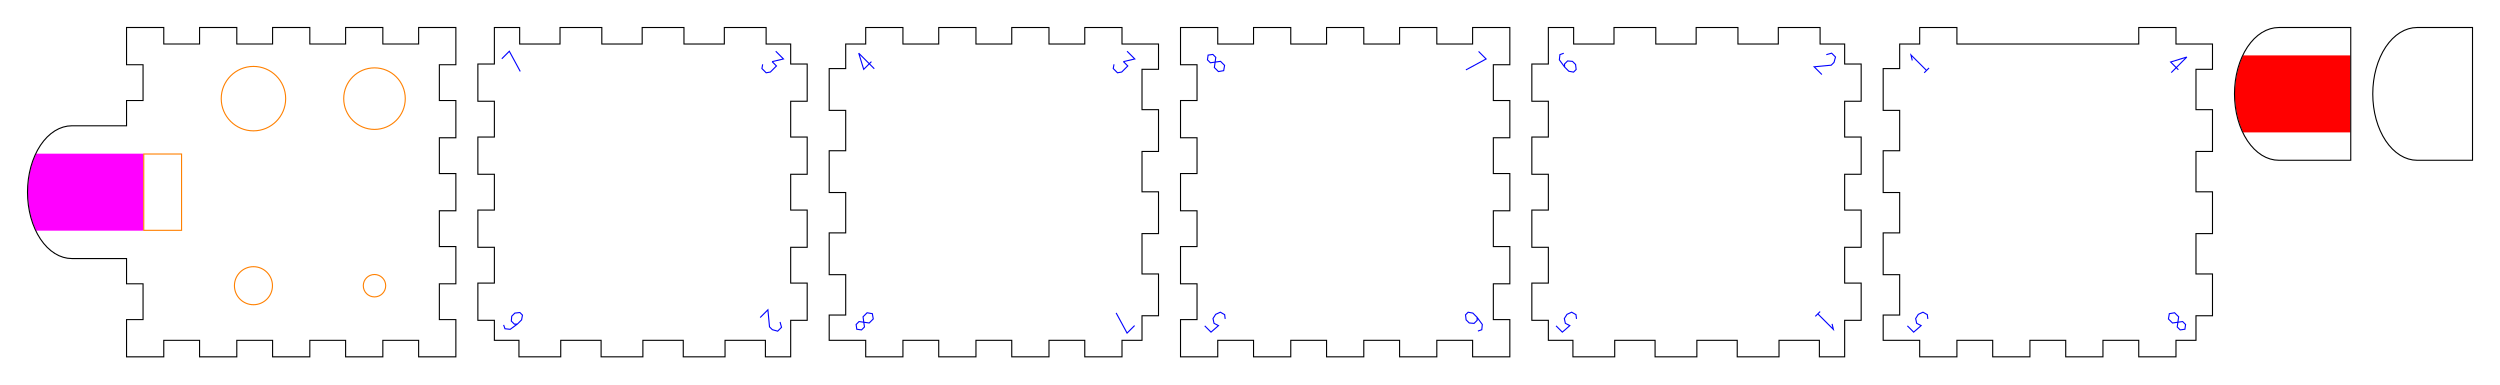
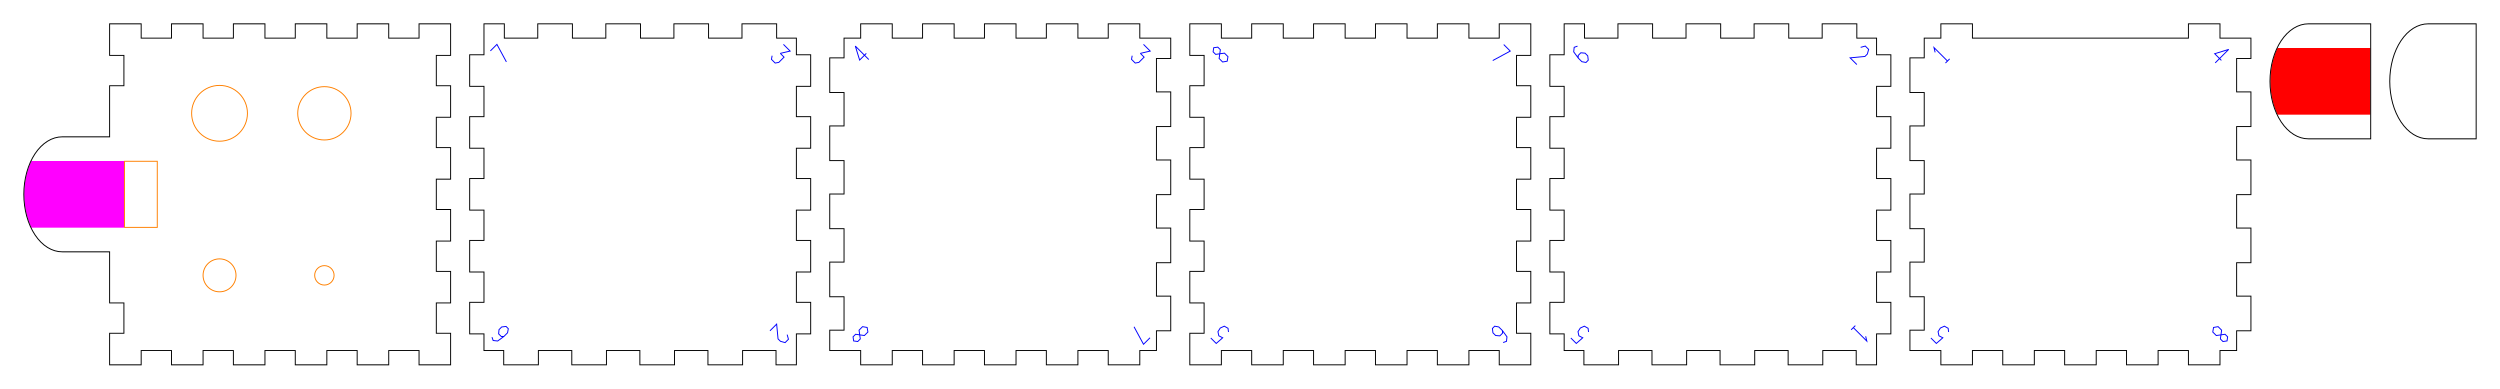
- <svg xmlns="http://www.w3.org/2000/svg" width="454.38mm" height="69.85mm" viewBox="0 0 454.38 69.85">
+ <svg xmlns="http://www.w3.org/2000/svg" width="524.57mm" height="81.55mm" viewBox="0 0 524.57 81.55">
  <g fill="#ff0000" stroke="none">
-     <path d="M 427.189,10.065 L 427.189,24.065 L 407.691,24.065 L 407.515,23.680 L 407.348,23.286 L 407.192,22.882 L 407.046,22.469 L 406.912,22.048 L 406.788,21.619 L 406.675,21.184 L 406.574,20.742 L 406.485,20.295 L 406.407,19.842 L 406.340,19.386 L 406.286,18.926 L 406.244,18.463 L 406.214,17.998 L 406.195,17.532 L 406.189,17.065 L 406.195,16.598 L 406.214,16.132 L 406.244,15.667 L 406.286,15.204 L 406.340,14.744 L 406.407,14.288 L 406.485,13.835 L 406.574,13.388 L 406.675,12.946 L 406.788,12.511 L 406.912,12.082 L 407.046,11.661 L 407.192,11.248 L 407.348,10.844 L 407.515,10.450 L 407.691,10.065 Z" />
+     <path d="M 497.373,10.065 L 497.373,24.065 L 477.875,24.065 L 477.698,23.680 L 477.532,23.286 L 477.376,22.882 L 477.230,22.469 L 477.095,22.048 L 476.971,21.619 L 476.859,21.184 L 476.758,20.742 L 476.668,20.295 L 476.590,19.842 L 476.524,19.386 L 476.470,18.926 L 476.427,18.463 L 476.397,17.998 L 476.379,17.532 L 476.373,17.065 L 476.379,16.598 L 476.397,16.132 L 476.427,15.667 L 476.470,15.204 L 476.524,14.744 L 476.590,14.288 L 476.668,13.835 L 476.758,13.388 L 476.859,12.946 L 476.971,12.511 L 477.095,12.082 L 477.230,11.661 L 477.376,11.248 L 477.532,10.844 L 477.698,10.450 L 477.875,10.065 Z" />
  </g>
  <g fill="#ff00ff" stroke="none">
-     <path d="M 26.065,27.927 L 26.065,41.927 L 6.567,41.927 L 6.390,41.542 L 6.224,41.148 L 6.068,40.744 L 5.922,40.331 L 5.787,39.910 L 5.663,39.481 L 5.551,39.046 L 5.450,38.604 L 5.360,38.157 L 5.282,37.704 L 5.216,37.248 L 5.162,36.788 L 5.119,36.325 L 5.089,35.860 L 5.071,35.394 L 5.065,34.927 L 5.071,34.460 L 5.089,33.994 L 5.119,33.529 L 5.162,33.066 L 5.216,32.606 L 5.282,32.150 L 5.360,31.698 L 5.450,31.250 L 5.551,30.808 L 5.663,30.373 L 5.787,29.944 L 5.922,29.523 L 6.068,29.110 L 6.224,28.706 L 6.390,28.312 L 6.567,27.927 Z" />
+     <path d="M 26.065,33.776 L 26.065,47.776 L 6.567,47.776 L 6.390,47.391 L 6.224,46.996 L 6.068,46.592 L 5.922,46.179 L 5.787,45.758 L 5.663,45.330 L 5.551,44.894 L 5.450,44.453 L 5.360,44.005 L 5.282,43.553 L 5.216,43.097 L 5.162,42.637 L 5.119,42.174 L 5.089,41.709 L 5.071,41.243 L 5.065,40.776 L 5.071,40.309 L 5.089,39.842 L 5.119,39.377 L 5.162,38.915 L 5.216,38.455 L 5.282,37.998 L 5.360,37.546 L 5.450,37.099 L 5.551,36.657 L 5.663,36.222 L 5.787,35.793 L 5.922,35.372 L 6.068,34.959 L 6.224,34.555 L 6.390,34.160 L 6.567,33.776 Z" />
  </g>
  <g fill="none" stroke="#0000ff" stroke-width="0.2">
-     <path d="M 91.203,10.681 L 92.570,9.313 L 94.557,12.984" />
-     <path d="M 140.992,9.313 L 142.395,10.716 L 140.333,11.200" />
-     <path d="M 140.333,11.200 L 141.122,11.989 L 140.019,13.092 L 139.251,13.229 L 138.479,12.457 L 138.616,11.689" />
-     <path d="M 141.773,58.516 L 142.044,59.489 L 141.343,60.190 L 140.370,59.918 L 139.860,59.409 L 139.566,56.309 L 138.163,57.712" />
-     <path d="M 91.534,59.052 L 91.781,59.752 L 92.732,59.853 L 94.038,58.897 L 94.802,58.134 L 94.960,57.274 L 94.487,56.800 L 93.574,56.906 L 93.009,57.472 L 92.931,58.356 L 93.492,58.917 L 94.038,58.897" />
-     <path d="M 158.902,12.493 L 156.074,9.664 L 156.980,12.605 L 158.383,11.202" />
-     <path d="M 204.846,9.313 L 206.249,10.716 L 204.187,11.200" />
-     <path d="M 204.187,11.200 L 204.976,11.989 L 203.873,13.092 L 203.105,13.229 L 202.333,12.457 L 202.470,11.689" />
-     <path d="M 206.214,59.173 L 204.846,60.541 L 202.859,56.871" />
-     <path d="M 156.996,58.566 L 157.119,59.425 L 156.582,59.963 L 155.723,59.839 L 155.600,58.981 L 156.137,58.443 L 156.996,58.566 L 157.981,58.703 L 158.717,57.968 L 158.551,57.011 L 157.594,56.846 L 156.859,57.581 L 156.996,58.566" />
-     <path d="M 220.850,11.288 L 219.991,11.411 L 219.454,10.874 L 219.577,10.015 L 220.436,9.891 L 220.973,10.429 L 220.850,11.288 L 220.713,12.273 L 221.448,13.008 L 222.405,12.843 L 222.571,11.886 L 221.835,11.151 L 220.850,11.288" />
-     <path d="M 268.735,9.348 L 270.103,10.716 L 266.433,12.703" />
-     <path d="M 268.614,60.174 L 269.314,59.927 L 269.416,58.977 L 268.460,57.670 L 267.696,56.906 L 266.836,56.748 L 266.363,57.221 L 266.468,58.134 L 267.034,58.699 L 267.918,58.777 L 268.479,58.216 L 268.460,57.670" />
-     <path d="M 218.963,59.225 L 220.103,60.365 L 221.464,59.180 L 220.652,58.764 L 220.465,57.899 L 220.947,57.136 L 221.797,56.742 L 222.581,57.186 L 222.680,57.964" />
-     <path d="M 284.218,9.680 L 283.519,9.927 L 283.417,10.877 L 284.373,12.184 L 285.137,12.948 L 285.996,13.106 L 286.470,12.633 L 286.364,11.720 L 285.798,11.155 L 284.914,11.077 L 284.353,11.638 L 284.373,12.184" />
-     <path d="M 331.932,9.936 L 332.905,9.664 L 333.606,10.366 L 333.335,11.339 L 332.826,11.848 L 329.726,12.142 L 331.129,13.545" />
-     <path d="M 332.984,58.866 L 333.220,59.874 L 330.392,57.046" />
-     <path d="M 330.813,56.625 L 329.936,57.502" />
-     <path d="M 282.817,59.225 L 283.957,60.365 L 285.318,59.180 L 284.506,58.764 L 284.319,57.899 L 284.801,57.136 L 285.651,56.742 L 286.435,57.186 L 286.534,57.964" />
-     <path d="M 347.557,10.988 L 347.320,9.980 L 350.149,12.808" />
-     <path d="M 349.728,13.229 L 350.605,12.352" />
-     <path d="M 394.632,13.194 L 397.460,10.366 L 394.520,11.272 L 395.923,12.675" />
-     <path d="M 395.837,58.566 L 396.695,58.443 L 397.233,58.981 L 397.110,59.839 L 396.251,59.963 L 395.713,59.425 L 395.837,58.566 L 395.974,57.581 L 395.238,56.846 L 394.281,57.011 L 394.116,57.968 L 394.851,58.703 L 395.837,58.566" />
-     <path d="M 346.671,59.225 L 347.811,60.365 L 349.172,59.180 L 348.360,58.764 L 348.173,57.899 L 348.655,57.136 L 349.505,56.742 L 350.289,57.186 L 350.388,57.964" />
+     <path d="M 102.899,10.681 L 104.267,9.313 L 106.254,12.983" />
+     <path d="M 164.387,9.313 L 165.790,10.716 L 163.728,11.200" />
+     <path d="M 163.728,11.200 L 164.517,11.989 L 163.414,13.092 L 162.646,13.229 L 161.874,12.457 L 162.011,11.689" />
+     <path d="M 165.167,70.213 L 165.439,71.186 L 164.737,71.888 L 163.764,71.616 L 163.255,71.107 L 162.961,68.007 L 161.558,69.410" />
+     <path d="M 103.231,70.749 L 103.478,71.449 L 104.428,71.551 L 105.735,70.595 L 106.499,69.831 L 106.657,68.971 L 106.184,68.498 L 105.271,68.604 L 104.706,69.169 L 104.628,70.054 L 105.189,70.615 L 105.735,70.595" />
+     <path d="M 182.296,12.492 L 179.468,9.664 L 180.374,12.604 L 181.777,11.201" />
+     <path d="M 239.938,9.313 L 241.341,10.716 L 239.279,11.200" />
+     <path d="M 239.279,11.200 L 240.068,11.989 L 238.965,13.092 L 238.197,13.229 L 237.425,12.457 L 237.562,11.689" />
+     <path d="M 241.306,70.870 L 239.938,72.238 L 237.951,68.568" />
+     <path d="M 180.390,70.264 L 180.513,71.123 L 179.976,71.660 L 179.117,71.537 L 178.994,70.678 L 179.531,70.141 L 180.390,70.264 L 181.375,70.401 L 182.111,69.666 L 181.946,68.708 L 180.988,68.543 L 180.253,69.279 L 180.390,70.264" />
+     <path d="M 255.941,11.287 L 255.083,11.411 L 254.545,10.873 L 254.668,10.014 L 255.527,9.891 L 256.065,10.429 L 255.941,11.287 L 255.804,12.273 L 256.540,13.008 L 257.497,12.843 L 257.662,11.886 L 256.927,11.150 L 255.941,11.287" />
+     <path d="M 315.524,9.348 L 316.892,10.716 L 313.222,12.703" />
+     <path d="M 315.403,71.872 L 316.103,71.625 L 316.205,70.674 L 315.249,69.367 L 314.485,68.604 L 313.625,68.445 L 313.152,68.919 L 313.258,69.831 L 313.823,70.397 L 314.708,70.475 L 315.269,69.913 L 315.249,69.367" />
+     <path d="M 254.055,70.923 L 255.195,72.063 L 256.555,70.878 L 255.743,70.462 L 255.557,69.597 L 256.039,68.834 L 256.889,68.440 L 257.672,68.884 L 257.771,69.662" />
+     <path d="M 331.007,9.680 L 330.307,9.927 L 330.206,10.877 L 331.162,12.184 L 331.925,12.948 L 332.785,13.106 L 333.259,12.632 L 333.153,11.720 L 332.587,11.154 L 331.703,11.077 L 331.142,11.638 L 331.162,12.184" />
+     <path d="M 390.418,9.935 L 391.391,9.664 L 392.093,10.365 L 391.821,11.338 L 391.312,11.847 L 388.212,12.141 L 389.615,13.544" />
+     <path d="M 391.471,70.564 L 391.707,71.572 L 388.879,68.744" />
+     <path d="M 389.300,68.323 L 388.423,69.199" />
+     <path d="M 329.606,70.923 L 330.746,72.063 L 332.106,70.878 L 331.295,70.462 L 331.108,69.597 L 331.590,68.834 L 332.440,68.440 L 333.224,68.884 L 333.323,69.662" />
+     <path d="M 406.043,10.987 L 405.806,9.979 L 408.635,12.808" />
+     <path d="M 408.214,13.229 L 409.091,12.352" />
+     <path d="M 464.816,13.194 L 467.644,10.365 L 464.704,11.271 L 466.107,12.674" />
+     <path d="M 466.021,70.264 L 466.879,70.141 L 467.417,70.678 L 467.294,71.537 L 466.435,71.660 L 465.897,71.123 L 466.021,70.264 L 466.158,69.279 L 465.422,68.543 L 464.465,68.708 L 464.300,69.666 L 465.035,70.401 L 466.021,70.264" />
+     <path d="M 405.157,70.923 L 406.297,72.063 L 407.658,70.878 L 406.846,70.462 L 406.659,69.597 L 407.141,68.834 L 407.991,68.440 L 408.775,68.884 L 408.874,69.662" />
  </g>
  <g fill="none" stroke="#ff8000" stroke-width="0.2">
-     <path d="M 26.130,27.992 L 33.000,27.992 L 33.000,41.862 L 26.130,41.862 Z" />
-     <circle cx="68.065" cy="51.927" r="2.036" />
-     <circle cx="46.065" cy="51.927" r="3.456" />
-     <circle cx="46.065" cy="17.927" r="5.855" />
-     <circle cx="68.065" cy="17.927" r="5.593" />
+     <path d="M 26.130,33.841 L 33.000,33.841 L 33.000,47.711 L 26.130,47.711 Z" />
+     <circle cx="68.065" cy="57.776" r="2.036" />
+     <circle cx="46.065" cy="57.776" r="3.456" />
+     <circle cx="46.065" cy="23.776" r="5.855" />
+     <circle cx="68.065" cy="23.776" r="5.593" />
  </g>
  <g fill="none" stroke="#000000" stroke-width="0.2">
-     <path d="M 82.854,64.854 L 82.854,58.088 L 79.854,58.088 L 79.854,51.582 L 82.854,51.582 L 82.854,44.816 L 79.854,44.816 L 79.854,38.310 L 82.854,38.310 L 82.854,31.544 L 79.854,31.544 L 79.854,25.038 L 82.854,25.038 L 82.854,18.272 L 79.854,18.272 L 79.854,11.766 L 82.854,11.766 L 82.854,5.000 L 76.088,5.000 L 76.088,8.000 L 69.582,8.000 L 69.582,5.000 L 62.816,5.000 L 62.816,8.000 L 56.310,8.000 L 56.310,5.000 L 49.544,5.000 L 49.544,8.000 L 43.038,8.000 L 43.038,5.000 L 36.272,5.000 L 36.272,8.000 L 29.766,8.000 L 29.766,5.000 L 23.000,5.000 L 23.000,11.766 L 26.000,11.766 L 26.000,18.272 L 23.000,18.272 L 23.000,22.862 L 13.063,22.862 L 12.271,22.920 L 11.486,23.095 L 10.716,23.384 L 9.969,23.785 L 9.253,24.293 L 8.574,24.903 L 7.939,25.610 L 7.354,26.406 L 6.824,27.283 L 6.354,28.234 L 5.948,29.248 L 5.611,30.317 L 5.346,31.431 L 5.154,32.577 L 5.039,33.747 L 5.000,34.927 L 5.039,36.108 L 5.154,37.277 L 5.346,38.423 L 5.611,39.537 L 5.948,40.606 L 6.354,41.620 L 6.824,42.571 L 7.354,43.448 L 7.939,44.244 L 8.574,44.951 L 9.253,45.561 L 9.969,46.069 L 10.716,46.470 L 11.486,46.759 L 12.271,46.934 L 13.063,46.992 L 23.000,46.992 L 23.000,51.582 L 26.000,51.582 L 26.000,58.088 L 23.000,58.088 L 23.000,64.854 L 29.766,64.854 L 29.766,61.854 L 36.272,61.854 L 36.272,64.854 L 43.038,64.854 L 43.038,61.854 L 49.544,61.854 L 49.544,64.854 L 56.310,64.854 L 56.310,61.854 L 62.816,61.854 L 62.816,64.854 L 69.582,64.854 L 69.582,61.854 L 76.088,61.854 L 76.088,64.854 Z" />
-     <path d="M 89.854,5.000 L 94.450,5.000 L 94.450,8.000 L 101.785,8.000 L 101.785,5.000 L 109.381,5.000 L 109.381,8.000 L 116.716,8.000 L 116.716,5.000 L 124.312,5.000 L 124.312,8.000 L 131.647,8.000 L 131.647,5.000 L 139.243,5.000 L 139.243,8.000 L 143.708,8.000 L 143.708,11.636 L 146.708,11.636 L 146.708,18.402 L 143.708,18.402 L 143.708,24.908 L 146.708,24.908 L 146.708,31.674 L 143.708,31.674 L 143.708,38.180 L 146.708,38.180 L 146.708,44.946 L 143.708,44.946 L 143.708,51.452 L 146.708,51.452 L 146.708,58.218 L 143.708,58.218 L 143.708,64.854 L 139.113,64.854 L 139.113,61.854 L 131.777,61.854 L 131.777,64.854 L 124.182,64.854 L 124.182,61.854 L 116.846,61.854 L 116.846,64.854 L 109.251,64.854 L 109.251,61.854 L 101.915,61.854 L 101.915,64.854 L 94.320,64.854 L 94.320,61.854 L 89.854,61.854 L 89.854,58.218 L 86.854,58.218 L 86.854,51.452 L 89.854,51.452 L 89.854,44.946 L 86.854,44.946 L 86.854,38.180 L 89.854,38.180 L 89.854,31.674 L 86.854,31.674 L 86.854,24.908 L 89.854,24.908 L 89.854,18.402 L 86.854,18.402 L 86.854,11.636 L 89.854,11.636 Z" />
-     <path d="M 153.708,8.000 L 157.344,8.000 L 157.344,5.000 L 164.110,5.000 L 164.110,8.000 L 170.616,8.000 L 170.616,5.000 L 177.382,5.000 L 177.382,8.000 L 183.888,8.000 L 183.888,5.000 L 190.654,5.000 L 190.654,8.000 L 197.160,8.000 L 197.160,5.000 L 203.926,5.000 L 203.926,8.000 L 210.562,8.000 L 210.562,12.596 L 207.562,12.596 L 207.562,19.931 L 210.562,19.931 L 210.562,27.527 L 207.562,27.527 L 207.562,34.862 L 210.562,34.862 L 210.562,42.458 L 207.562,42.458 L 207.562,49.793 L 210.562,49.793 L 210.562,57.389 L 207.562,57.389 L 207.562,61.854 L 203.926,61.854 L 203.926,64.854 L 197.160,64.854 L 197.160,61.854 L 190.654,61.854 L 190.654,64.854 L 183.888,64.854 L 183.888,61.854 L 177.382,61.854 L 177.382,64.854 L 170.616,64.854 L 170.616,61.854 L 164.110,61.854 L 164.110,64.854 L 157.344,64.854 L 157.344,61.854 L 150.708,61.854 L 150.708,57.259 L 153.708,57.259 L 153.708,49.923 L 150.708,49.923 L 150.708,42.328 L 153.708,42.328 L 153.708,34.992 L 150.708,34.992 L 150.708,27.397 L 153.708,27.397 L 153.708,20.061 L 150.708,20.061 L 150.708,12.466 L 153.708,12.466 Z" />
-     <path d="M 214.562,5.000 L 221.328,5.000 L 221.328,8.000 L 227.834,8.000 L 227.834,5.000 L 234.600,5.000 L 234.600,8.000 L 241.106,8.000 L 241.106,5.000 L 247.872,5.000 L 247.872,8.000 L 254.378,8.000 L 254.378,5.000 L 261.144,5.000 L 261.144,8.000 L 267.650,8.000 L 267.650,5.000 L 274.416,5.000 L 274.416,11.766 L 271.416,11.766 L 271.416,18.272 L 274.416,18.272 L 274.416,25.038 L 271.416,25.038 L 271.416,31.544 L 274.416,31.544 L 274.416,38.310 L 271.416,38.310 L 271.416,44.816 L 274.416,44.816 L 274.416,51.582 L 271.416,51.582 L 271.416,58.088 L 274.416,58.088 L 274.416,64.854 L 267.650,64.854 L 267.650,61.854 L 261.144,61.854 L 261.144,64.854 L 254.378,64.854 L 254.378,61.854 L 247.872,61.854 L 247.872,64.854 L 241.106,64.854 L 241.106,61.854 L 234.600,61.854 L 234.600,64.854 L 227.834,64.854 L 227.834,61.854 L 221.328,61.854 L 221.328,64.854 L 214.562,64.854 L 214.562,58.088 L 217.562,58.088 L 217.562,51.582 L 214.562,51.582 L 214.562,44.816 L 217.562,44.816 L 217.562,38.310 L 214.562,38.310 L 214.562,31.544 L 217.562,31.544 L 217.562,25.038 L 214.562,25.038 L 214.562,18.272 L 217.562,18.272 L 217.562,11.766 L 214.562,11.766 Z" />
-     <path d="M 281.416,5.000 L 286.012,5.000 L 286.012,8.000 L 293.347,8.000 L 293.347,5.000 L 300.943,5.000 L 300.943,8.000 L 308.278,8.000 L 308.278,5.000 L 315.874,5.000 L 315.874,8.000 L 323.209,8.000 L 323.209,5.000 L 330.805,5.000 L 330.805,8.000 L 335.270,8.000 L 335.270,11.636 L 338.270,11.636 L 338.270,18.402 L 335.270,18.402 L 335.270,24.908 L 338.270,24.908 L 338.270,31.674 L 335.270,31.674 L 335.270,38.180 L 338.270,38.180 L 338.270,44.946 L 335.270,44.946 L 335.270,51.452 L 338.270,51.452 L 338.270,58.218 L 335.270,58.218 L 335.270,64.854 L 330.675,64.854 L 330.675,61.854 L 323.339,61.854 L 323.339,64.854 L 315.744,64.854 L 315.744,61.854 L 308.408,61.854 L 308.408,64.854 L 300.813,64.854 L 300.813,61.854 L 293.477,61.854 L 293.477,64.854 L 285.882,64.854 L 285.882,61.854 L 281.416,61.854 L 281.416,58.218 L 278.416,58.218 L 278.416,51.452 L 281.416,51.452 L 281.416,44.946 L 278.416,44.946 L 278.416,38.180 L 281.416,38.180 L 281.416,31.674 L 278.416,31.674 L 278.416,24.908 L 281.416,24.908 L 281.416,18.402 L 278.416,18.402 L 278.416,11.636 L 281.416,11.636 Z" />
-     <path d="M 345.270,8.000 L 348.906,8.000 L 348.906,5.000 L 355.672,5.000 L 355.672,8.000 L 388.722,8.000 L 388.722,5.000 L 395.488,5.000 L 395.488,8.000 L 402.124,8.000 L 402.124,12.596 L 399.124,12.596 L 399.124,19.931 L 402.124,19.931 L 402.124,27.527 L 399.124,27.527 L 399.124,34.862 L 402.124,34.862 L 402.124,42.458 L 399.124,42.458 L 399.124,49.793 L 402.124,49.793 L 402.124,57.389 L 399.124,57.389 L 399.124,61.854 L 395.488,61.854 L 395.488,64.854 L 388.722,64.854 L 388.722,61.854 L 382.216,61.854 L 382.216,64.854 L 375.450,64.854 L 375.450,61.854 L 368.944,61.854 L 368.944,64.854 L 362.178,64.854 L 362.178,61.854 L 355.672,61.854 L 355.672,64.854 L 348.906,64.854 L 348.906,61.854 L 342.270,61.854 L 342.270,57.259 L 345.270,57.259 L 345.270,49.923 L 342.270,49.923 L 342.270,42.328 L 345.270,42.328 L 345.270,34.992 L 342.270,34.992 L 342.270,27.397 L 345.270,27.397 L 345.270,20.061 L 342.270,20.061 L 342.270,12.466 L 345.270,12.466 Z" />
-     <path d="M 427.254,5.000 L 427.254,29.130 L 414.187,29.130 L 413.396,29.072 L 412.610,28.897 L 411.840,28.608 L 411.094,28.207 L 410.378,27.699 L 409.699,27.089 L 409.064,26.382 L 408.478,25.586 L 407.948,24.709 L 407.478,23.758 L 407.073,22.744 L 406.736,21.675 L 406.470,20.561 L 406.279,19.415 L 406.163,18.245 L 406.124,17.065 L 406.163,15.885 L 406.279,14.715 L 406.470,13.569 L 406.736,12.455 L 407.073,11.386 L 407.478,10.372 L 407.948,9.421 L 408.478,8.544 L 409.064,7.748 L 409.699,7.041 L 410.378,6.431 L 411.094,5.923 L 411.840,5.522 L 412.610,5.233 L 413.396,5.058 L 414.187,5.000 Z" />
-     <path d="M 449.384,5.000 L 449.384,29.130 L 439.317,29.130 L 438.526,29.072 L 437.740,28.897 L 436.970,28.608 L 436.224,28.207 L 435.508,27.699 L 434.829,27.089 L 434.194,26.382 L 433.608,25.586 L 433.078,24.709 L 432.608,23.758 L 432.203,22.744 L 431.866,21.675 L 431.600,20.561 L 431.409,19.415 L 431.293,18.245 L 431.254,17.065 L 431.293,15.885 L 431.409,14.715 L 431.600,13.569 L 431.866,12.455 L 432.203,11.386 L 432.608,10.372 L 433.078,9.421 L 433.608,8.544 L 434.194,7.748 L 434.829,7.041 L 435.508,6.431 L 436.224,5.923 L 436.970,5.522 L 437.740,5.233 L 438.526,5.058 L 439.317,5.000 Z" />
+     <path d="M 94.551,76.551 L 94.551,69.928 L 91.551,69.928 L 91.551,63.566 L 94.551,63.566 L 94.551,56.943 L 91.551,56.943 L 91.551,50.580 L 94.551,50.580 L 94.551,43.957 L 91.551,43.957 L 91.551,37.594 L 94.551,37.594 L 94.551,30.971 L 91.551,30.971 L 91.551,24.609 L 94.551,24.609 L 94.551,17.986 L 91.551,17.986 L 91.551,11.623 L 94.551,11.623 L 94.551,5.000 L 87.928,5.000 L 87.928,8.000 L 81.566,8.000 L 81.566,5.000 L 74.943,5.000 L 74.943,8.000 L 68.580,8.000 L 68.580,5.000 L 61.957,5.000 L 61.957,8.000 L 55.594,8.000 L 55.594,5.000 L 48.971,5.000 L 48.971,8.000 L 42.609,8.000 L 42.609,5.000 L 35.986,5.000 L 35.986,8.000 L 29.623,8.000 L 29.623,5.000 L 23.000,5.000 L 23.000,11.623 L 26.000,11.623 L 26.000,17.986 L 23.000,17.986 L 23.000,28.711 L 13.063,28.711 L 12.271,28.769 L 11.486,28.944 L 10.716,29.233 L 9.969,29.634 L 9.253,30.142 L 8.574,30.752 L 7.939,31.458 L 7.354,32.254 L 6.824,33.132 L 6.354,34.082 L 5.948,35.097 L 5.611,36.166 L 5.346,37.279 L 5.154,38.426 L 5.039,39.595 L 5.000,40.776 L 5.039,41.956 L 5.154,43.125 L 5.346,44.272 L 5.611,45.385 L 5.948,46.454 L 6.354,47.469 L 6.824,48.420 L 7.354,49.297 L 7.939,50.093 L 8.574,50.799 L 9.253,51.410 L 9.969,51.918 L 10.716,52.318 L 11.486,52.608 L 12.271,52.782 L 13.063,52.841 L 23.000,52.841 L 23.000,63.566 L 26.000,63.566 L 26.000,69.928 L 23.000,69.928 L 23.000,76.551 L 29.623,76.551 L 29.623,73.551 L 35.986,73.551 L 35.986,76.551 L 42.609,76.551 L 42.609,73.551 L 48.971,73.551 L 48.971,76.551 L 55.594,76.551 L 55.594,73.551 L 61.957,73.551 L 61.957,76.551 L 68.580,76.551 L 68.580,73.551 L 74.943,73.551 L 74.943,76.551 L 81.566,76.551 L 81.566,73.551 L 87.928,73.551 L 87.928,76.551 Z" />
+     <path d="M 101.551,5.000 L 105.823,5.000 L 105.823,8.000 L 112.836,8.000 L 112.836,5.000 L 120.108,5.000 L 120.108,8.000 L 127.120,8.000 L 127.120,5.000 L 134.392,5.000 L 134.392,8.000 L 141.404,8.000 L 141.404,5.000 L 148.676,5.000 L 148.676,8.000 L 155.688,8.000 L 155.688,5.000 L 162.961,5.000 L 162.961,8.000 L 167.103,8.000 L 167.103,11.493 L 170.103,11.493 L 170.103,18.116 L 167.103,18.116 L 167.103,24.479 L 170.103,24.479 L 170.103,31.101 L 167.103,31.101 L 167.103,37.464 L 170.103,37.464 L 170.103,44.087 L 167.103,44.087 L 167.103,50.450 L 170.103,50.450 L 170.103,57.073 L 167.103,57.073 L 167.103,63.436 L 170.103,63.436 L 170.103,70.058 L 167.103,70.058 L 167.103,76.551 L 162.831,76.551 L 162.831,73.551 L 155.818,73.551 L 155.818,76.551 L 148.546,76.551 L 148.546,73.551 L 141.534,73.551 L 141.534,76.551 L 134.262,76.551 L 134.262,73.551 L 127.250,73.551 L 127.250,76.551 L 119.978,76.551 L 119.978,73.551 L 112.966,73.551 L 112.966,76.551 L 105.693,76.551 L 105.693,73.551 L 101.551,73.551 L 101.551,70.058 L 98.551,70.058 L 98.551,63.436 L 101.551,63.436 L 101.551,57.073 L 98.551,57.073 L 98.551,50.450 L 101.551,50.450 L 101.551,44.087 L 98.551,44.087 L 98.551,37.464 L 101.551,37.464 L 101.551,31.101 L 98.551,31.101 L 98.551,24.479 L 101.551,24.479 L 101.551,18.116 L 98.551,18.116 L 98.551,11.493 L 101.551,11.493 Z" />
+     <path d="M 177.103,8.000 L 180.595,8.000 L 180.595,5.000 L 187.218,5.000 L 187.218,8.000 L 193.581,8.000 L 193.581,5.000 L 200.204,5.000 L 200.204,8.000 L 206.567,8.000 L 206.567,5.000 L 213.190,5.000 L 213.190,8.000 L 219.553,8.000 L 219.553,5.000 L 226.175,5.000 L 226.175,8.000 L 232.538,8.000 L 232.538,5.000 L 239.161,5.000 L 239.161,8.000 L 245.654,8.000 L 245.654,12.272 L 242.654,12.272 L 242.654,19.284 L 245.654,19.284 L 245.654,26.556 L 242.654,26.556 L 242.654,33.569 L 245.654,33.569 L 245.654,40.841 L 242.654,40.841 L 242.654,47.853 L 245.654,47.853 L 245.654,55.125 L 242.654,55.125 L 242.654,62.137 L 245.654,62.137 L 245.654,69.409 L 242.654,69.409 L 242.654,73.551 L 239.161,73.551 L 239.161,76.551 L 232.538,76.551 L 232.538,73.551 L 226.175,73.551 L 226.175,76.551 L 219.553,76.551 L 219.553,73.551 L 213.190,73.551 L 213.190,76.551 L 206.567,76.551 L 206.567,73.551 L 200.204,73.551 L 200.204,76.551 L 193.581,76.551 L 193.581,73.551 L 187.218,73.551 L 187.218,76.551 L 180.595,76.551 L 180.595,73.551 L 174.103,73.551 L 174.103,69.279 L 177.103,69.279 L 177.103,62.267 L 174.103,62.267 L 174.103,54.995 L 177.103,54.995 L 177.103,47.983 L 174.103,47.983 L 174.103,40.711 L 177.103,40.711 L 177.103,33.699 L 174.103,33.699 L 174.103,26.426 L 177.103,26.426 L 177.103,19.414 L 174.103,19.414 L 174.103,12.142 L 177.103,12.142 Z" />
+     <path d="M 249.654,5.000 L 256.277,5.000 L 256.277,8.000 L 262.640,8.000 L 262.640,5.000 L 269.263,5.000 L 269.263,8.000 L 275.625,8.000 L 275.625,5.000 L 282.248,5.000 L 282.248,8.000 L 288.611,8.000 L 288.611,5.000 L 295.234,5.000 L 295.234,8.000 L 301.597,8.000 L 301.597,5.000 L 308.220,5.000 L 308.220,8.000 L 314.582,8.000 L 314.582,5.000 L 321.205,5.000 L 321.205,11.623 L 318.205,11.623 L 318.205,17.986 L 321.205,17.986 L 321.205,24.609 L 318.205,24.609 L 318.205,30.971 L 321.205,30.971 L 321.205,37.594 L 318.205,37.594 L 318.205,43.957 L 321.205,43.957 L 321.205,50.580 L 318.205,50.580 L 318.205,56.943 L 321.205,56.943 L 321.205,63.566 L 318.205,63.566 L 318.205,69.928 L 321.205,69.928 L 321.205,76.551 L 314.582,76.551 L 314.582,73.551 L 308.220,73.551 L 308.220,76.551 L 301.597,76.551 L 301.597,73.551 L 295.234,73.551 L 295.234,76.551 L 288.611,76.551 L 288.611,73.551 L 282.248,73.551 L 282.248,76.551 L 275.625,76.551 L 275.625,73.551 L 269.263,73.551 L 269.263,76.551 L 262.640,76.551 L 262.640,73.551 L 256.277,73.551 L 256.277,76.551 L 249.654,76.551 L 249.654,69.928 L 252.654,69.928 L 252.654,63.566 L 249.654,63.566 L 249.654,56.943 L 252.654,56.943 L 252.654,50.580 L 249.654,50.580 L 249.654,43.957 L 252.654,43.957 L 252.654,37.594 L 249.654,37.594 L 249.654,30.971 L 252.654,30.971 L 252.654,24.609 L 249.654,24.609 L 249.654,17.986 L 252.654,17.986 L 252.654,11.623 L 249.654,11.623 Z" />
+     <path d="M 328.205,5.000 L 332.477,5.000 L 332.477,8.000 L 339.490,8.000 L 339.490,5.000 L 346.762,5.000 L 346.762,8.000 L 353.774,8.000 L 353.774,5.000 L 361.046,5.000 L 361.046,8.000 L 368.058,8.000 L 368.058,5.000 L 375.330,5.000 L 375.330,8.000 L 382.342,8.000 L 382.342,5.000 L 389.614,5.000 L 389.614,8.000 L 393.757,8.000 L 393.757,11.493 L 396.757,11.493 L 396.757,18.116 L 393.757,18.116 L 393.757,24.479 L 396.757,24.479 L 396.757,31.101 L 393.757,31.101 L 393.757,37.464 L 396.757,37.464 L 396.757,44.087 L 393.757,44.087 L 393.757,50.450 L 396.757,50.450 L 396.757,57.073 L 393.757,57.073 L 393.757,63.436 L 396.757,63.436 L 396.757,70.058 L 393.757,70.058 L 393.757,76.551 L 389.484,76.551 L 389.484,73.551 L 382.472,73.551 L 382.472,76.551 L 375.200,76.551 L 375.200,73.551 L 368.188,73.551 L 368.188,76.551 L 360.916,76.551 L 360.916,73.551 L 353.904,73.551 L 353.904,76.551 L 346.632,76.551 L 346.632,73.551 L 339.620,73.551 L 339.620,76.551 L 332.347,76.551 L 332.347,73.551 L 328.205,73.551 L 328.205,70.058 L 325.205,70.058 L 325.205,63.436 L 328.205,63.436 L 328.205,57.073 L 325.205,57.073 L 325.205,50.450 L 328.205,50.450 L 328.205,44.087 L 325.205,44.087 L 325.205,37.464 L 328.205,37.464 L 328.205,31.101 L 325.205,31.101 L 325.205,24.479 L 328.205,24.479 L 328.205,18.116 L 325.205,18.116 L 325.205,11.493 L 328.205,11.493 Z" />
+     <path d="M 403.757,8.000 L 407.249,8.000 L 407.249,5.000 L 413.872,5.000 L 413.872,8.000 L 459.192,8.000 L 459.192,5.000 L 465.815,5.000 L 465.815,8.000 L 472.308,8.000 L 472.308,12.272 L 469.308,12.272 L 469.308,19.284 L 472.308,19.284 L 472.308,26.556 L 469.308,26.556 L 469.308,33.569 L 472.308,33.569 L 472.308,40.841 L 469.308,40.841 L 469.308,47.853 L 472.308,47.853 L 472.308,55.125 L 469.308,55.125 L 469.308,62.137 L 472.308,62.137 L 472.308,69.409 L 469.308,69.409 L 469.308,73.551 L 465.815,73.551 L 465.815,76.551 L 459.192,76.551 L 459.192,73.551 L 452.829,73.551 L 452.829,76.551 L 446.207,76.551 L 446.207,73.551 L 439.844,73.551 L 439.844,76.551 L 433.221,76.551 L 433.221,73.551 L 426.858,73.551 L 426.858,76.551 L 420.235,76.551 L 420.235,73.551 L 413.872,73.551 L 413.872,76.551 L 407.249,76.551 L 407.249,73.551 L 400.757,73.551 L 400.757,69.279 L 403.757,69.279 L 403.757,62.267 L 400.757,62.267 L 400.757,54.995 L 403.757,54.995 L 403.757,47.983 L 400.757,47.983 L 400.757,40.711 L 403.757,40.711 L 403.757,33.699 L 400.757,33.699 L 400.757,26.426 L 403.757,26.426 L 403.757,19.414 L 400.757,19.414 L 400.757,12.142 L 403.757,12.142 Z" />
+     <path d="M 497.438,5.000 L 497.438,29.130 L 484.371,29.130 L 483.579,29.072 L 482.794,28.897 L 482.024,28.608 L 481.277,28.207 L 480.561,27.699 L 479.882,27.089 L 479.247,26.382 L 478.662,25.586 L 478.132,24.709 L 477.662,23.758 L 477.256,22.744 L 476.919,21.675 L 476.654,20.561 L 476.462,19.415 L 476.347,18.245 L 476.308,17.065 L 476.347,15.885 L 476.462,14.715 L 476.654,13.569 L 476.919,12.455 L 477.256,11.386 L 477.662,10.372 L 478.132,9.421 L 478.662,8.544 L 479.247,7.748 L 479.882,7.041 L 480.561,6.431 L 481.277,5.923 L 482.024,5.522 L 482.794,5.233 L 483.579,5.058 L 484.371,5.000 Z" />
+     <path d="M 519.568,5.000 L 519.568,29.130 L 509.501,29.130 L 508.709,29.072 L 507.924,28.897 L 507.154,28.608 L 506.407,28.207 L 505.691,27.699 L 505.012,27.089 L 504.377,26.382 L 503.792,25.586 L 503.262,24.709 L 502.792,23.758 L 502.386,22.744 L 502.049,21.675 L 501.784,20.561 L 501.592,19.415 L 501.477,18.245 L 501.438,17.065 L 501.477,15.885 L 501.592,14.715 L 501.784,13.569 L 502.049,12.455 L 502.386,11.386 L 502.792,10.372 L 503.262,9.421 L 503.792,8.544 L 504.377,7.748 L 505.012,7.041 L 505.691,6.431 L 506.407,5.923 L 507.154,5.522 L 507.924,5.233 L 508.709,5.058 L 509.501,5.000 Z" />
  </g>
</svg>
